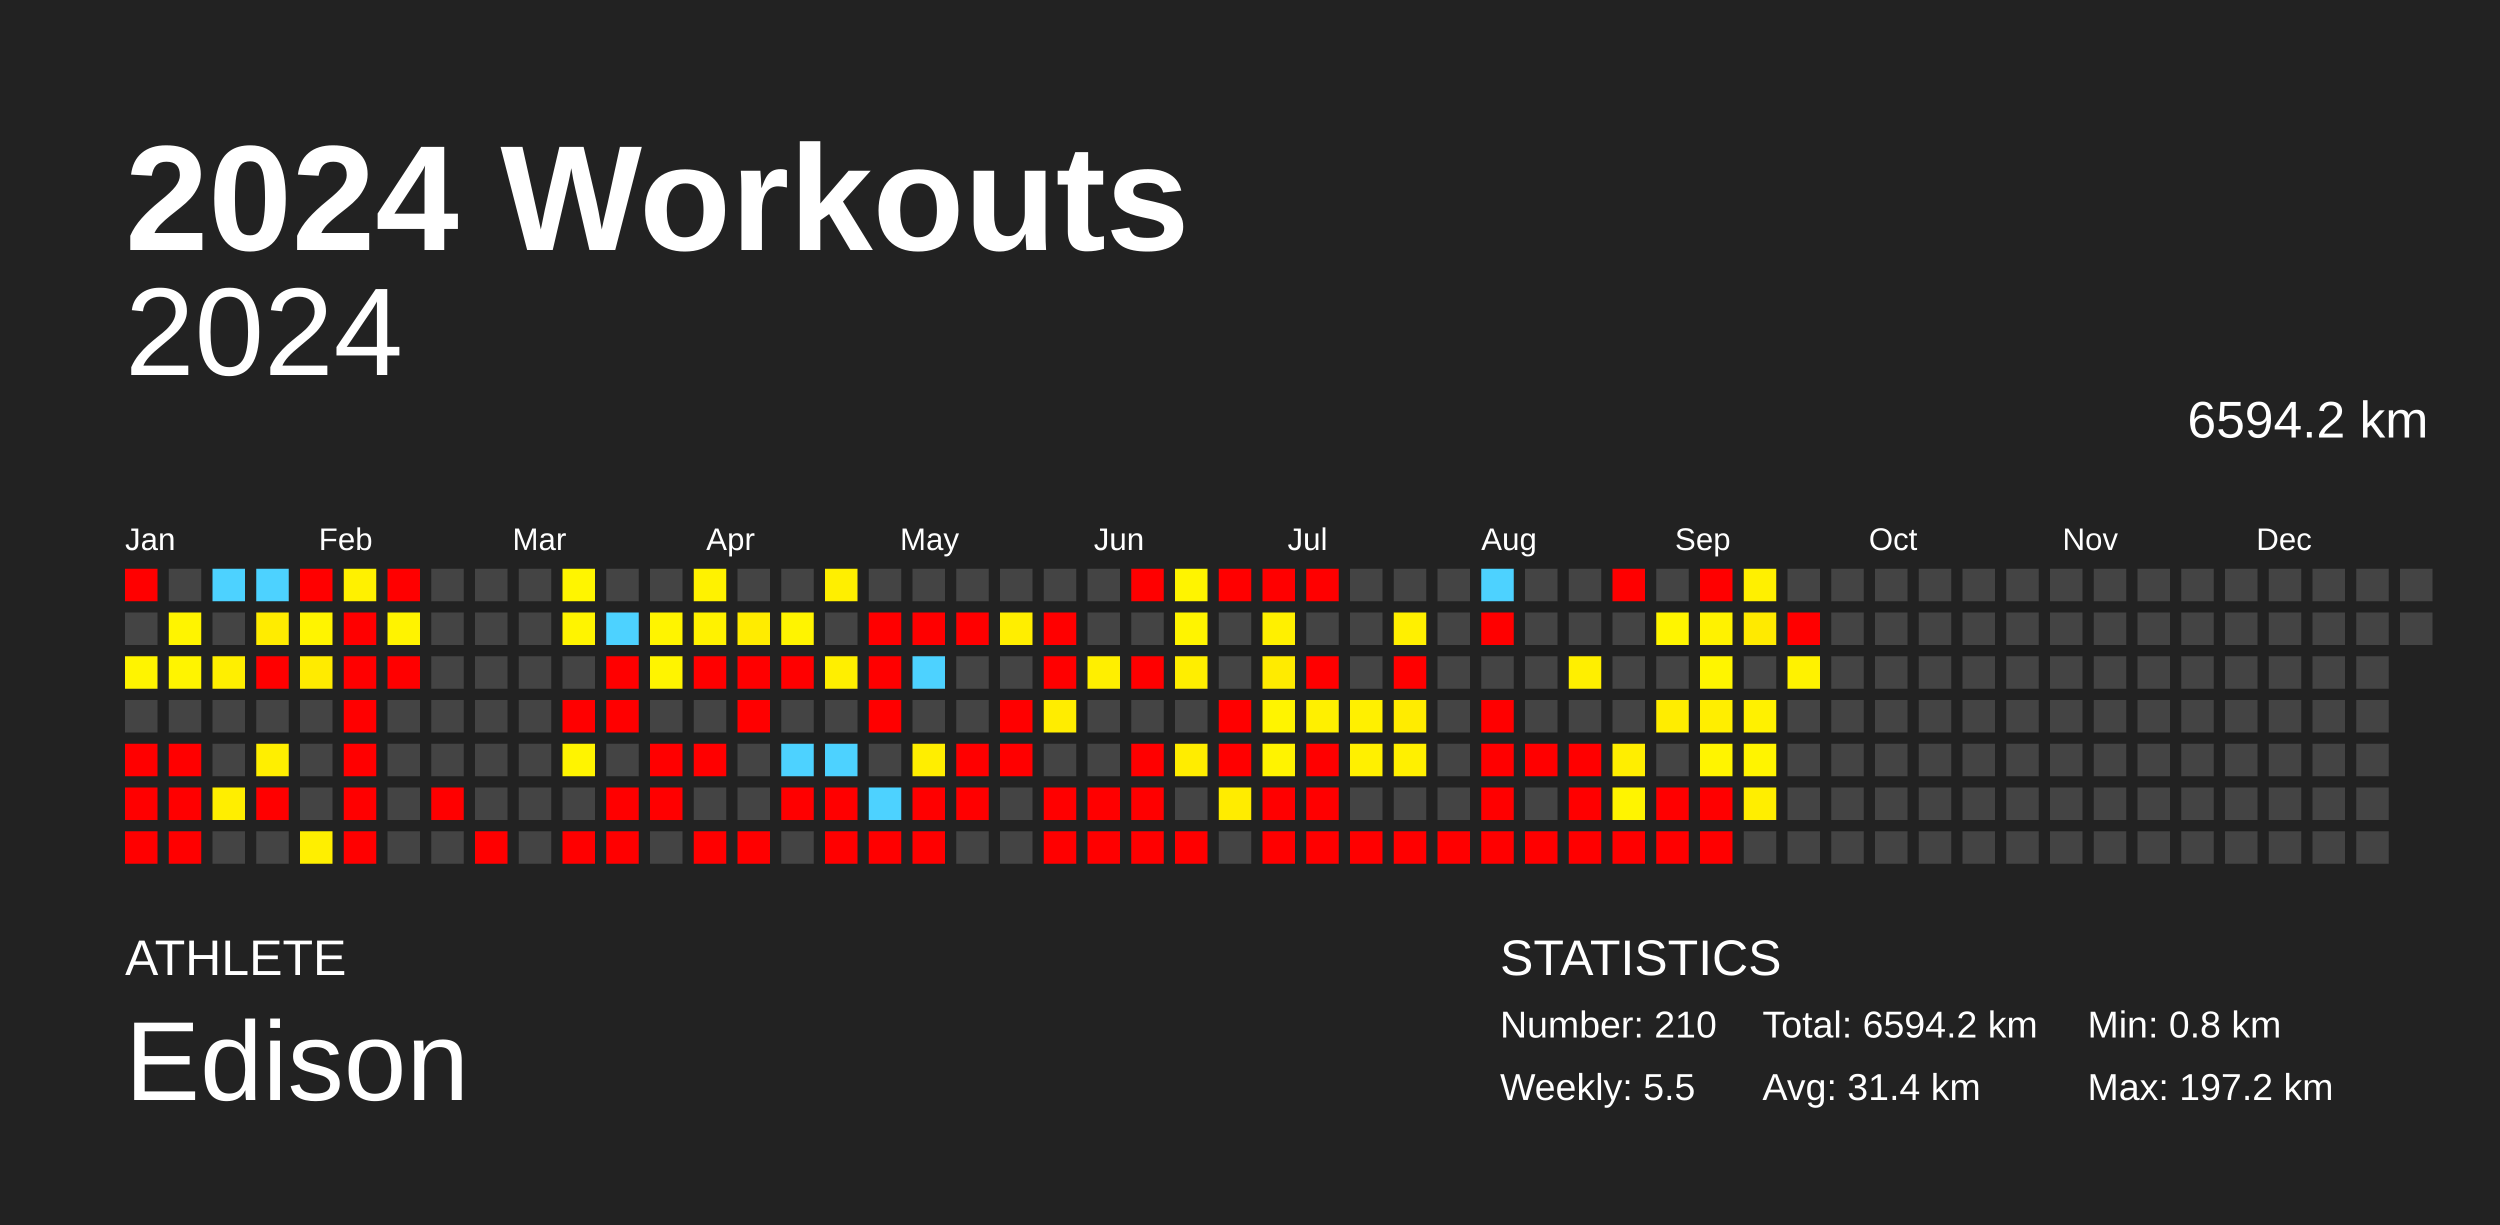
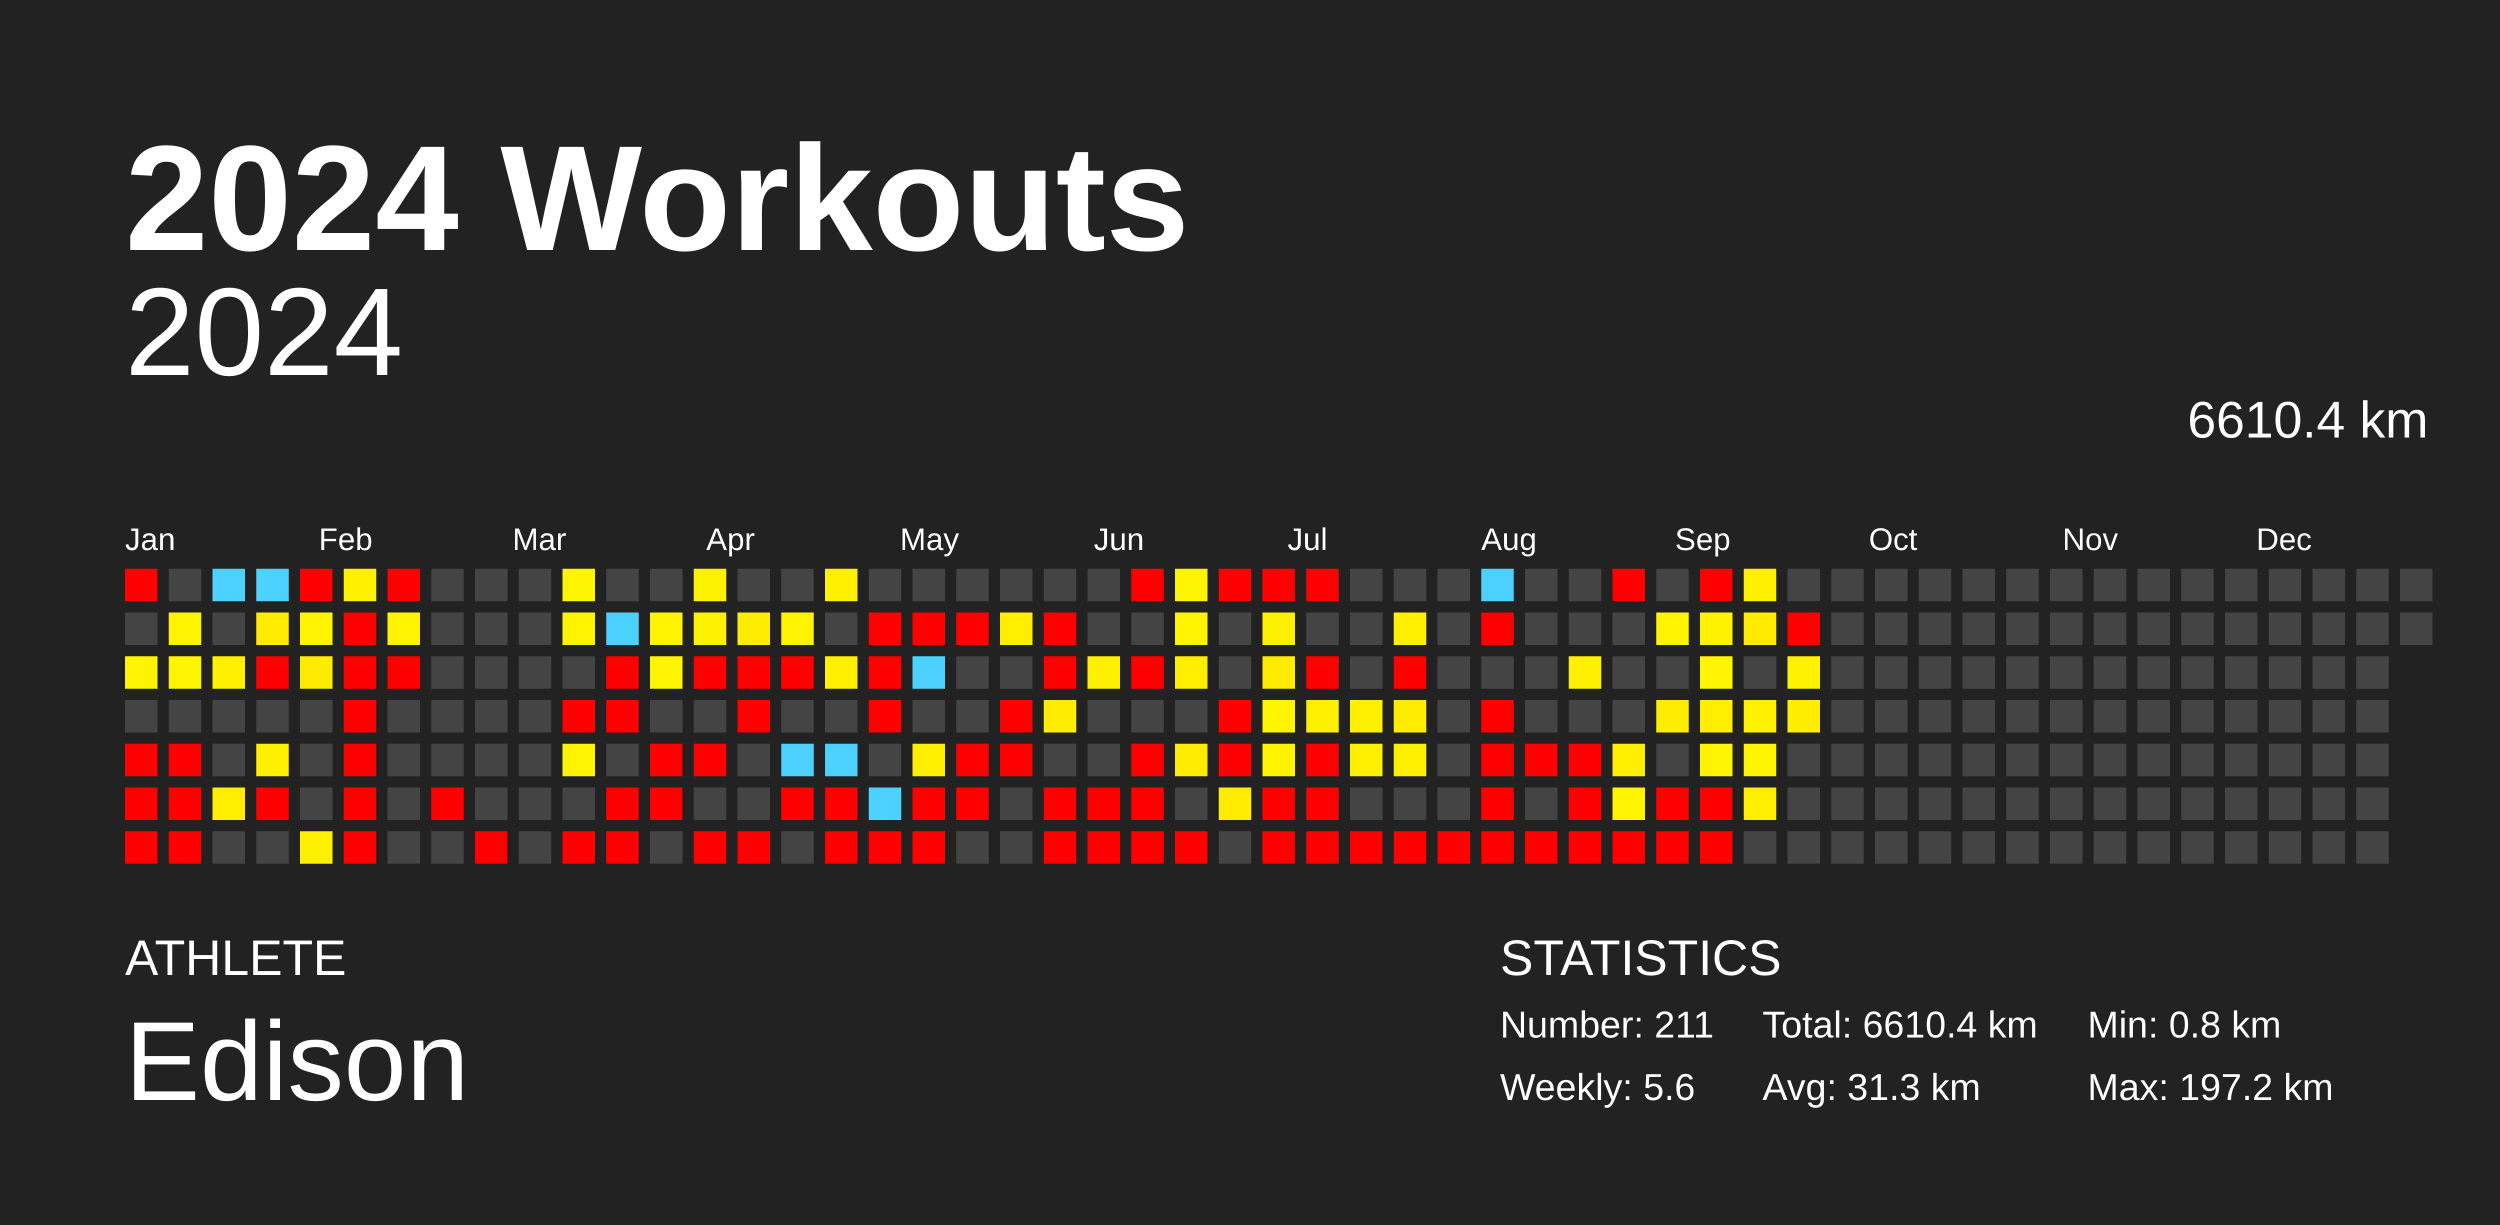
<svg xmlns="http://www.w3.org/2000/svg" baseProfile="full" height="98mm" version="1.1" viewBox="0,0,200,98" width="200mm">
  <defs />
  <rect fill="#222222" height="98" width="200" x="0" y="0" />
  <text fill="#FFFFFF" style="font-size:12px; font-family:Arial; font-weight:bold;" x="10" y="20">2024 Workouts</text>
  <text fill="#FFFFFF" style="font-size:4px; font-family:Arial" x="10" y="78">ATHLETE</text>
  <text fill="#FFFFFF" style="font-size:9px; font-family:Arial" x="10" y="88">Edison</text>
  <text fill="#FFFFFF" style="font-size:4px; font-family:Arial" x="120" y="78">STATISTICS</text>
-   <text fill="#FFFFFF" style="font-size:3px; font-family:Arial" x="120" y="83">Number: 210</text>
-   <text fill="#FFFFFF" style="font-size:3px; font-family:Arial" x="120" y="88">Weekly: 5.5</text>
-   <text fill="#FFFFFF" style="font-size:3px; font-family:Arial" x="141" y="83">Total: 6594.2 km</text>
-   <text fill="#FFFFFF" style="font-size:3px; font-family:Arial" x="141" y="88">Avg: 31.4 km</text>
+   <text fill="#FFFFFF" style="font-size:3px; font-family:Arial" x="120" y="83">Number: 211</text>
+   <text fill="#FFFFFF" style="font-size:3px; font-family:Arial" x="120" y="88">Weekly: 5.6</text>
+   <text fill="#FFFFFF" style="font-size:3px; font-family:Arial" x="141" y="83">Total: 6610.4 km</text>
+   <text fill="#FFFFFF" style="font-size:3px; font-family:Arial" x="141" y="88">Avg: 31.3 km</text>
  <text fill="#FFFFFF" style="font-size:3px; font-family:Arial" x="167" y="83">Min: 0.8 km</text>
  <text fill="#FFFFFF" style="font-size:3px; font-family:Arial" x="167" y="88">Max: 197.2 km</text>
  <text alignment-baseline="hanging" fill="#FFFFFF" style="font-size:10.0px; font-family:Arial;" x="10" y="30">2024</text>
-   <text alignment-baseline="hanging" fill="#FFFFFF" style="font-size:4.125px; font-family:Arial;" x="175" y="35">6594.2 km</text>
+   <text alignment-baseline="hanging" fill="#FFFFFF" style="font-size:4.125px; font-family:Arial;" x="175" y="35">6610.4 km</text>
  <text fill="#FFFFFF" style="font-size:2.5px; font-family:Arial" x="10.0" y="44">Jan</text>
  <text fill="#FFFFFF" style="font-size:2.5px; font-family:Arial" x="25.5" y="44">Feb</text>
  <text fill="#FFFFFF" style="font-size:2.5px; font-family:Arial" x="41.0" y="44">Mar</text>
  <text fill="#FFFFFF" style="font-size:2.5px; font-family:Arial" x="56.5" y="44">Apr</text>
  <text fill="#FFFFFF" style="font-size:2.5px; font-family:Arial" x="72.0" y="44">May</text>
  <text fill="#FFFFFF" style="font-size:2.5px; font-family:Arial" x="87.5" y="44">Jun</text>
  <text fill="#FFFFFF" style="font-size:2.5px; font-family:Arial" x="103.0" y="44">Jul</text>
  <text fill="#FFFFFF" style="font-size:2.5px; font-family:Arial" x="118.5" y="44">Aug</text>
  <text fill="#FFFFFF" style="font-size:2.5px; font-family:Arial" x="134.0" y="44">Sep</text>
  <text fill="#FFFFFF" style="font-size:2.5px; font-family:Arial" x="149.5" y="44">Oct</text>
  <text fill="#FFFFFF" style="font-size:2.5px; font-family:Arial" x="165.0" y="44">Nov</text>
  <text fill="#FFFFFF" style="font-size:2.5px; font-family:Arial" x="180.5" y="44">Dec</text>
  <rect fill="red" height="2.6" width="2.6" x="10.0" y="45.5" />
  <rect fill="#444444" height="2.6" width="2.6" x="10.0" y="49.0" />
  <rect fill="#fff400" height="2.6" width="2.6" x="10.0" y="52.5" />
  <rect fill="#444444" height="2.6" width="2.6" x="10.0" y="56.0" />
  <rect fill="red" height="2.6" width="2.6" x="10.0" y="59.5" />
  <rect fill="red" height="2.6" width="2.6" x="10.0" y="63.0" />
  <rect fill="red" height="2.6" width="2.6" x="10.0" y="66.5" />
  <rect fill="#444444" height="2.6" width="2.6" x="13.5" y="45.5" />
  <rect fill="#fff400" height="2.6" width="2.6" x="13.5" y="49.0" />
  <rect fill="#fff400" height="2.6" width="2.6" x="13.5" y="52.5" />
  <rect fill="#444444" height="2.6" width="2.6" x="13.5" y="56.0" />
  <rect fill="red" height="2.6" width="2.6" x="13.5" y="59.5" />
  <rect fill="red" height="2.6" width="2.6" x="13.5" y="63.0" />
  <rect fill="red" height="2.6" width="2.6" x="13.5" y="66.5" />
  <rect fill="#4dd2ff" height="2.6" width="2.6" x="17.0" y="45.5" />
  <rect fill="#444444" height="2.6" width="2.6" x="17.0" y="49.0" />
  <rect fill="#ffef00" height="2.6" width="2.6" x="17.0" y="52.5" />
  <rect fill="#444444" height="2.6" width="2.6" x="17.0" y="56.0" />
  <rect fill="#444444" height="2.6" width="2.6" x="17.0" y="59.5" />
  <rect fill="#ffee00" height="2.6" width="2.6" x="17.0" y="63.0" />
  <rect fill="#444444" height="2.6" width="2.6" x="17.0" y="66.5" />
  <rect fill="#4dd2ff" height="2.6" width="2.6" x="20.5" y="45.5" />
  <rect fill="#ffec00" height="2.6" width="2.6" x="20.5" y="49.0" />
  <rect fill="red" height="2.6" width="2.6" x="20.5" y="52.5" />
  <rect fill="#444444" height="2.6" width="2.6" x="20.5" y="56.0" />
  <rect fill="#ffef00" height="2.6" width="2.6" x="20.5" y="59.5" />
  <rect fill="red" height="2.6" width="2.6" x="20.5" y="63.0" />
  <rect fill="#444444" height="2.6" width="2.6" x="20.5" y="66.5" />
  <rect fill="red" height="2.6" width="2.6" x="24.0" y="45.5" />
  <rect fill="#fff400" height="2.6" width="2.6" x="24.0" y="49.0" />
  <rect fill="#ffeb00" height="2.6" width="2.6" x="24.0" y="52.5" />
  <rect fill="#444444" height="2.6" width="2.6" x="24.0" y="56.0" />
  <rect fill="#444444" height="2.6" width="2.6" x="24.0" y="59.5" />
  <rect fill="#444444" height="2.6" width="2.6" x="24.0" y="63.0" />
  <rect fill="#ffef00" height="2.6" width="2.6" x="24.0" y="66.5" />
  <rect fill="#fff100" height="2.6" width="2.6" x="27.5" y="45.5" />
  <rect fill="red" height="2.6" width="2.6" x="27.5" y="49.0" />
  <rect fill="red" height="2.6" width="2.6" x="27.5" y="52.5" />
  <rect fill="red" height="2.6" width="2.6" x="27.5" y="56.0" />
  <rect fill="red" height="2.6" width="2.6" x="27.5" y="59.5" />
  <rect fill="red" height="2.6" width="2.6" x="27.5" y="63.0" />
  <rect fill="red" height="2.6" width="2.6" x="27.5" y="66.5" />
  <rect fill="red" height="2.6" width="2.6" x="31.0" y="45.5" />
  <rect fill="#fff300" height="2.6" width="2.6" x="31.0" y="49.0" />
  <rect fill="red" height="2.6" width="2.6" x="31.0" y="52.5" />
  <rect fill="#444444" height="2.6" width="2.6" x="31.0" y="56.0" />
  <rect fill="#444444" height="2.6" width="2.6" x="31.0" y="59.5" />
  <rect fill="#444444" height="2.6" width="2.6" x="31.0" y="63.0" />
  <rect fill="#444444" height="2.6" width="2.6" x="31.0" y="66.5" />
  <rect fill="#444444" height="2.6" width="2.6" x="34.5" y="45.5" />
  <rect fill="#444444" height="2.6" width="2.6" x="34.5" y="49.0" />
  <rect fill="#444444" height="2.6" width="2.6" x="34.5" y="52.5" />
  <rect fill="#444444" height="2.6" width="2.6" x="34.5" y="56.0" />
  <rect fill="#444444" height="2.6" width="2.6" x="34.5" y="59.5" />
  <rect fill="red" height="2.6" width="2.6" x="34.5" y="63.0" />
  <rect fill="#444444" height="2.6" width="2.6" x="34.5" y="66.5" />
  <rect fill="#444444" height="2.6" width="2.6" x="38.0" y="45.5" />
  <rect fill="#444444" height="2.6" width="2.6" x="38.0" y="49.0" />
  <rect fill="#444444" height="2.6" width="2.6" x="38.0" y="52.5" />
  <rect fill="#444444" height="2.6" width="2.6" x="38.0" y="56.0" />
  <rect fill="#444444" height="2.6" width="2.6" x="38.0" y="59.5" />
  <rect fill="#444444" height="2.6" width="2.6" x="38.0" y="63.0" />
  <rect fill="red" height="2.6" width="2.6" x="38.0" y="66.5" />
  <rect fill="#444444" height="2.6" width="2.6" x="41.5" y="45.5" />
  <rect fill="#444444" height="2.6" width="2.6" x="41.5" y="49.0" />
  <rect fill="#444444" height="2.6" width="2.6" x="41.5" y="52.5" />
  <rect fill="#444444" height="2.6" width="2.6" x="41.5" y="56.0" />
  <rect fill="#444444" height="2.6" width="2.6" x="41.5" y="59.5" />
  <rect fill="#444444" height="2.6" width="2.6" x="41.5" y="63.0" />
  <rect fill="#444444" height="2.6" width="2.6" x="41.5" y="66.5" />
  <rect fill="#fff500" height="2.6" width="2.6" x="45.0" y="45.5" />
  <rect fill="#fff400" height="2.6" width="2.6" x="45.0" y="49.0" />
  <rect fill="#444444" height="2.6" width="2.6" x="45.0" y="52.5" />
  <rect fill="red" height="2.6" width="2.6" x="45.0" y="56.0" />
  <rect fill="#fff400" height="2.6" width="2.6" x="45.0" y="59.5" />
  <rect fill="#444444" height="2.6" width="2.6" x="45.0" y="63.0" />
  <rect fill="red" height="2.6" width="2.6" x="45.0" y="66.5" />
  <rect fill="#444444" height="2.6" width="2.6" x="48.5" y="45.5" />
  <rect fill="#4dd2ff" height="2.6" width="2.6" x="48.5" y="49.0" />
  <rect fill="red" height="2.6" width="2.6" x="48.5" y="52.5" />
  <rect fill="red" height="2.6" width="2.6" x="48.5" y="56.0" />
  <rect fill="#444444" height="2.6" width="2.6" x="48.5" y="59.5" />
  <rect fill="red" height="2.6" width="2.6" x="48.5" y="63.0" />
  <rect fill="red" height="2.6" width="2.6" x="48.5" y="66.5" />
  <rect fill="#444444" height="2.6" width="2.6" x="52.0" y="45.5" />
  <rect fill="#fff400" height="2.6" width="2.6" x="52.0" y="49.0" />
  <rect fill="#fff400" height="2.6" width="2.6" x="52.0" y="52.5" />
  <rect fill="#444444" height="2.6" width="2.6" x="52.0" y="56.0" />
  <rect fill="red" height="2.6" width="2.6" x="52.0" y="59.5" />
  <rect fill="red" height="2.6" width="2.6" x="52.0" y="63.0" />
  <rect fill="#444444" height="2.6" width="2.6" x="52.0" y="66.5" />
  <rect fill="#fff200" height="2.6" width="2.6" x="55.5" y="45.5" />
  <rect fill="#fff200" height="2.6" width="2.6" x="55.5" y="49.0" />
  <rect fill="red" height="2.6" width="2.6" x="55.5" y="52.5" />
  <rect fill="#444444" height="2.6" width="2.6" x="55.5" y="56.0" />
  <rect fill="red" height="2.6" width="2.6" x="55.5" y="59.5" />
  <rect fill="#444444" height="2.6" width="2.6" x="55.5" y="63.0" />
  <rect fill="red" height="2.6" width="2.6" x="55.5" y="66.5" />
  <rect fill="#444444" height="2.6" width="2.6" x="59.0" y="45.5" />
  <rect fill="#ffec00" height="2.6" width="2.6" x="59.0" y="49.0" />
  <rect fill="red" height="2.6" width="2.6" x="59.0" y="52.5" />
  <rect fill="red" height="2.6" width="2.6" x="59.0" y="56.0" />
  <rect fill="#444444" height="2.6" width="2.6" x="59.0" y="59.5" />
  <rect fill="#444444" height="2.6" width="2.6" x="59.0" y="63.0" />
  <rect fill="red" height="2.6" width="2.6" x="59.0" y="66.5" />
  <rect fill="#444444" height="2.6" width="2.6" x="62.5" y="45.5" />
  <rect fill="#fff400" height="2.6" width="2.6" x="62.5" y="49.0" />
  <rect fill="red" height="2.6" width="2.6" x="62.5" y="52.5" />
  <rect fill="#444444" height="2.6" width="2.6" x="62.5" y="56.0" />
  <rect fill="#4dd2ff" height="2.6" width="2.6" x="62.5" y="59.5" />
  <rect fill="red" height="2.6" width="2.6" x="62.5" y="63.0" />
  <rect fill="#444444" height="2.6" width="2.6" x="62.5" y="66.5" />
  <rect fill="#ffef00" height="2.6" width="2.6" x="66.0" y="45.5" />
  <rect fill="#444444" height="2.6" width="2.6" x="66.0" y="49.0" />
  <rect fill="#ffef00" height="2.6" width="2.6" x="66.0" y="52.5" />
  <rect fill="#444444" height="2.6" width="2.6" x="66.0" y="56.0" />
  <rect fill="#4dd2ff" height="2.6" width="2.6" x="66.0" y="59.5" />
  <rect fill="red" height="2.6" width="2.6" x="66.0" y="63.0" />
  <rect fill="red" height="2.6" width="2.6" x="66.0" y="66.5" />
  <rect fill="#444444" height="2.6" width="2.6" x="69.5" y="45.5" />
  <rect fill="red" height="2.6" width="2.6" x="69.5" y="49.0" />
  <rect fill="red" height="2.6" width="2.6" x="69.5" y="52.5" />
  <rect fill="red" height="2.6" width="2.6" x="69.5" y="56.0" />
  <rect fill="#444444" height="2.6" width="2.6" x="69.5" y="59.5" />
  <rect fill="#4dd2ff" height="2.6" width="2.6" x="69.5" y="63.0" />
  <rect fill="red" height="2.6" width="2.6" x="69.5" y="66.5" />
  <rect fill="#444444" height="2.6" width="2.6" x="73.0" y="45.5" />
  <rect fill="red" height="2.6" width="2.6" x="73.0" y="49.0" />
  <rect fill="#4dd2ff" height="2.6" width="2.6" x="73.0" y="52.5" />
  <rect fill="#444444" height="2.6" width="2.6" x="73.0" y="56.0" />
  <rect fill="#ffee00" height="2.6" width="2.6" x="73.0" y="59.5" />
  <rect fill="red" height="2.6" width="2.6" x="73.0" y="63.0" />
  <rect fill="red" height="2.6" width="2.6" x="73.0" y="66.5" />
  <rect fill="#444444" height="2.6" width="2.6" x="76.5" y="45.5" />
  <rect fill="red" height="2.6" width="2.6" x="76.5" y="49.0" />
  <rect fill="#444444" height="2.6" width="2.6" x="76.5" y="52.5" />
  <rect fill="#444444" height="2.6" width="2.6" x="76.5" y="56.0" />
  <rect fill="red" height="2.6" width="2.6" x="76.5" y="59.5" />
  <rect fill="red" height="2.6" width="2.6" x="76.5" y="63.0" />
  <rect fill="#444444" height="2.6" width="2.6" x="76.5" y="66.5" />
  <rect fill="#444444" height="2.6" width="2.6" x="80.0" y="45.5" />
  <rect fill="#ffee00" height="2.6" width="2.6" x="80.0" y="49.0" />
  <rect fill="#444444" height="2.6" width="2.6" x="80.0" y="52.5" />
  <rect fill="red" height="2.6" width="2.6" x="80.0" y="56.0" />
  <rect fill="red" height="2.6" width="2.6" x="80.0" y="59.5" />
  <rect fill="#444444" height="2.6" width="2.6" x="80.0" y="63.0" />
  <rect fill="#444444" height="2.6" width="2.6" x="80.0" y="66.5" />
  <rect fill="#444444" height="2.6" width="2.6" x="83.5" y="45.5" />
  <rect fill="red" height="2.6" width="2.6" x="83.5" y="49.0" />
  <rect fill="red" height="2.6" width="2.6" x="83.5" y="52.5" />
  <rect fill="#ffed00" height="2.6" width="2.6" x="83.5" y="56.0" />
  <rect fill="#444444" height="2.6" width="2.6" x="83.5" y="59.5" />
  <rect fill="red" height="2.6" width="2.6" x="83.5" y="63.0" />
  <rect fill="red" height="2.6" width="2.6" x="83.5" y="66.5" />
  <rect fill="#444444" height="2.6" width="2.6" x="87.0" y="45.5" />
  <rect fill="#444444" height="2.6" width="2.6" x="87.0" y="49.0" />
  <rect fill="#ffef00" height="2.6" width="2.6" x="87.0" y="52.5" />
  <rect fill="#444444" height="2.6" width="2.6" x="87.0" y="56.0" />
  <rect fill="#444444" height="2.6" width="2.6" x="87.0" y="59.5" />
  <rect fill="red" height="2.6" width="2.6" x="87.0" y="63.0" />
  <rect fill="red" height="2.6" width="2.6" x="87.0" y="66.5" />
  <rect fill="red" height="2.6" width="2.6" x="90.5" y="45.5" />
  <rect fill="#444444" height="2.6" width="2.6" x="90.5" y="49.0" />
  <rect fill="red" height="2.6" width="2.6" x="90.5" y="52.5" />
  <rect fill="#444444" height="2.6" width="2.6" x="90.5" y="56.0" />
  <rect fill="red" height="2.6" width="2.6" x="90.5" y="59.5" />
  <rect fill="red" height="2.6" width="2.6" x="90.5" y="63.0" />
  <rect fill="red" height="2.6" width="2.6" x="90.5" y="66.5" />
  <rect fill="#fff400" height="2.6" width="2.6" x="94.0" y="45.5" />
  <rect fill="#fff400" height="2.6" width="2.6" x="94.0" y="49.0" />
  <rect fill="#ffee00" height="2.6" width="2.6" x="94.0" y="52.5" />
  <rect fill="#444444" height="2.6" width="2.6" x="94.0" y="56.0" />
  <rect fill="#ffed00" height="2.6" width="2.6" x="94.0" y="59.5" />
  <rect fill="#444444" height="2.6" width="2.6" x="94.0" y="63.0" />
  <rect fill="red" height="2.6" width="2.6" x="94.0" y="66.5" />
  <rect fill="red" height="2.6" width="2.6" x="97.5" y="45.5" />
  <rect fill="#444444" height="2.6" width="2.6" x="97.5" y="49.0" />
  <rect fill="#444444" height="2.6" width="2.6" x="97.5" y="52.5" />
  <rect fill="red" height="2.6" width="2.6" x="97.5" y="56.0" />
  <rect fill="red" height="2.6" width="2.6" x="97.5" y="59.5" />
  <rect fill="#ffec00" height="2.6" width="2.6" x="97.5" y="63.0" />
  <rect fill="#444444" height="2.6" width="2.6" x="97.5" y="66.5" />
  <rect fill="red" height="2.6" width="2.6" x="101.0" y="45.5" />
  <rect fill="#fff000" height="2.6" width="2.6" x="101.0" y="49.0" />
  <rect fill="#ffeb00" height="2.6" width="2.6" x="101.0" y="52.5" />
  <rect fill="#fff400" height="2.6" width="2.6" x="101.0" y="56.0" />
  <rect fill="#fff300" height="2.6" width="2.6" x="101.0" y="59.5" />
  <rect fill="red" height="2.6" width="2.6" x="101.0" y="63.0" />
  <rect fill="red" height="2.6" width="2.6" x="101.0" y="66.5" />
  <rect fill="red" height="2.6" width="2.6" x="104.5" y="45.5" />
  <rect fill="#444444" height="2.6" width="2.6" x="104.5" y="49.0" />
  <rect fill="red" height="2.6" width="2.6" x="104.5" y="52.5" />
  <rect fill="#fff000" height="2.6" width="2.6" x="104.5" y="56.0" />
  <rect fill="red" height="2.6" width="2.6" x="104.5" y="59.5" />
  <rect fill="red" height="2.6" width="2.6" x="104.5" y="63.0" />
  <rect fill="red" height="2.6" width="2.6" x="104.5" y="66.5" />
  <rect fill="#444444" height="2.6" width="2.6" x="108.0" y="45.5" />
  <rect fill="#444444" height="2.6" width="2.6" x="108.0" y="49.0" />
  <rect fill="#444444" height="2.6" width="2.6" x="108.0" y="52.5" />
  <rect fill="#fff000" height="2.6" width="2.6" x="108.0" y="56.0" />
  <rect fill="#fff000" height="2.6" width="2.6" x="108.0" y="59.5" />
  <rect fill="#444444" height="2.6" width="2.6" x="108.0" y="63.0" />
  <rect fill="red" height="2.6" width="2.6" x="108.0" y="66.5" />
  <rect fill="#444444" height="2.6" width="2.6" x="111.5" y="45.5" />
  <rect fill="#fff000" height="2.6" width="2.6" x="111.5" y="49.0" />
  <rect fill="red" height="2.6" width="2.6" x="111.5" y="52.5" />
  <rect fill="#ffec00" height="2.6" width="2.6" x="111.5" y="56.0" />
  <rect fill="#fff000" height="2.6" width="2.6" x="111.5" y="59.5" />
  <rect fill="#444444" height="2.6" width="2.6" x="111.5" y="63.0" />
  <rect fill="red" height="2.6" width="2.6" x="111.5" y="66.5" />
  <rect fill="#444444" height="2.6" width="2.6" x="115.0" y="45.5" />
  <rect fill="#444444" height="2.6" width="2.6" x="115.0" y="49.0" />
  <rect fill="#444444" height="2.6" width="2.6" x="115.0" y="52.5" />
  <rect fill="#444444" height="2.6" width="2.6" x="115.0" y="56.0" />
  <rect fill="#444444" height="2.6" width="2.6" x="115.0" y="59.5" />
  <rect fill="#444444" height="2.6" width="2.6" x="115.0" y="63.0" />
  <rect fill="red" height="2.6" width="2.6" x="115.0" y="66.5" />
  <rect fill="#4dd2ff" height="2.6" width="2.6" x="118.5" y="45.5" />
  <rect fill="red" height="2.6" width="2.6" x="118.5" y="49.0" />
  <rect fill="#444444" height="2.6" width="2.6" x="118.5" y="52.5" />
  <rect fill="red" height="2.6" width="2.6" x="118.5" y="56.0" />
  <rect fill="red" height="2.6" width="2.6" x="118.5" y="59.5" />
  <rect fill="red" height="2.6" width="2.6" x="118.5" y="63.0" />
  <rect fill="red" height="2.6" width="2.6" x="118.5" y="66.5" />
  <rect fill="#444444" height="2.6" width="2.6" x="122.0" y="45.5" />
  <rect fill="#444444" height="2.6" width="2.6" x="122.0" y="49.0" />
  <rect fill="#444444" height="2.6" width="2.6" x="122.0" y="52.5" />
  <rect fill="#444444" height="2.6" width="2.6" x="122.0" y="56.0" />
  <rect fill="red" height="2.6" width="2.6" x="122.0" y="59.5" />
  <rect fill="#444444" height="2.6" width="2.6" x="122.0" y="63.0" />
  <rect fill="red" height="2.6" width="2.6" x="122.0" y="66.5" />
  <rect fill="#444444" height="2.6" width="2.6" x="125.5" y="45.5" />
  <rect fill="#444444" height="2.6" width="2.6" x="125.5" y="49.0" />
  <rect fill="#ffef00" height="2.6" width="2.6" x="125.5" y="52.5" />
  <rect fill="#444444" height="2.6" width="2.6" x="125.5" y="56.0" />
  <rect fill="red" height="2.6" width="2.6" x="125.5" y="59.5" />
  <rect fill="red" height="2.6" width="2.6" x="125.5" y="63.0" />
  <rect fill="red" height="2.6" width="2.6" x="125.5" y="66.5" />
  <rect fill="red" height="2.6" width="2.6" x="129.0" y="45.5" />
  <rect fill="#444444" height="2.6" width="2.6" x="129.0" y="49.0" />
  <rect fill="#444444" height="2.6" width="2.6" x="129.0" y="52.5" />
  <rect fill="#444444" height="2.6" width="2.6" x="129.0" y="56.0" />
  <rect fill="#ffee00" height="2.6" width="2.6" x="129.0" y="59.5" />
  <rect fill="#fff400" height="2.6" width="2.6" x="129.0" y="63.0" />
  <rect fill="red" height="2.6" width="2.6" x="129.0" y="66.5" />
  <rect fill="#444444" height="2.6" width="2.6" x="132.5" y="45.5" />
  <rect fill="#fff500" height="2.6" width="2.6" x="132.5" y="49.0" />
  <rect fill="#444444" height="2.6" width="2.6" x="132.5" y="52.5" />
  <rect fill="#ffed00" height="2.6" width="2.6" x="132.5" y="56.0" />
  <rect fill="#444444" height="2.6" width="2.6" x="132.5" y="59.5" />
  <rect fill="red" height="2.6" width="2.6" x="132.5" y="63.0" />
  <rect fill="red" height="2.6" width="2.6" x="132.5" y="66.5" />
  <rect fill="red" height="2.6" width="2.6" x="136.0" y="45.5" />
  <rect fill="#fff200" height="2.6" width="2.6" x="136.0" y="49.0" />
  <rect fill="#fff500" height="2.6" width="2.6" x="136.0" y="52.5" />
  <rect fill="#ffee00" height="2.6" width="2.6" x="136.0" y="56.0" />
  <rect fill="#fff400" height="2.6" width="2.6" x="136.0" y="59.5" />
  <rect fill="red" height="2.6" width="2.6" x="136.0" y="63.0" />
  <rect fill="red" height="2.6" width="2.6" x="136.0" y="66.5" />
  <rect fill="#fff000" height="2.6" width="2.6" x="139.5" y="45.5" />
  <rect fill="#ffea00" height="2.6" width="2.6" x="139.5" y="49.0" />
  <rect fill="#444444" height="2.6" width="2.6" x="139.5" y="52.5" />
  <rect fill="#fff100" height="2.6" width="2.6" x="139.5" y="56.0" />
  <rect fill="#fff400" height="2.6" width="2.6" x="139.5" y="59.5" />
  <rect fill="#ffee00" height="2.6" width="2.6" x="139.5" y="63.0" />
  <rect fill="#444444" height="2.6" width="2.6" x="139.5" y="66.5" />
  <rect fill="#444444" height="2.6" width="2.6" x="143.0" y="45.5" />
  <rect fill="red" height="2.6" width="2.6" x="143.0" y="49.0" />
  <rect fill="#fff200" height="2.6" width="2.6" x="143.0" y="52.5" />
-   <rect fill="#444444" height="2.6" width="2.6" x="143.0" y="56.0" />
+   <rect fill="#ffed00" height="2.6" width="2.6" x="143.0" y="56.0" />
  <rect fill="#444444" height="2.6" width="2.6" x="143.0" y="59.5" />
  <rect fill="#444444" height="2.6" width="2.6" x="143.0" y="63.0" />
  <rect fill="#444444" height="2.6" width="2.6" x="143.0" y="66.5" />
  <rect fill="#444444" height="2.6" width="2.6" x="146.5" y="45.5" />
  <rect fill="#444444" height="2.6" width="2.6" x="146.5" y="49.0" />
  <rect fill="#444444" height="2.6" width="2.6" x="146.5" y="52.5" />
  <rect fill="#444444" height="2.6" width="2.6" x="146.5" y="56.0" />
  <rect fill="#444444" height="2.6" width="2.6" x="146.5" y="59.5" />
  <rect fill="#444444" height="2.6" width="2.6" x="146.5" y="63.0" />
  <rect fill="#444444" height="2.6" width="2.6" x="146.5" y="66.5" />
  <rect fill="#444444" height="2.6" width="2.6" x="150.0" y="45.5" />
  <rect fill="#444444" height="2.6" width="2.6" x="150.0" y="49.0" />
  <rect fill="#444444" height="2.6" width="2.6" x="150.0" y="52.5" />
  <rect fill="#444444" height="2.6" width="2.6" x="150.0" y="56.0" />
  <rect fill="#444444" height="2.6" width="2.6" x="150.0" y="59.5" />
  <rect fill="#444444" height="2.6" width="2.6" x="150.0" y="63.0" />
  <rect fill="#444444" height="2.6" width="2.6" x="150.0" y="66.5" />
  <rect fill="#444444" height="2.6" width="2.6" x="153.5" y="45.5" />
  <rect fill="#444444" height="2.6" width="2.6" x="153.5" y="49.0" />
  <rect fill="#444444" height="2.6" width="2.6" x="153.5" y="52.5" />
  <rect fill="#444444" height="2.6" width="2.6" x="153.5" y="56.0" />
  <rect fill="#444444" height="2.6" width="2.6" x="153.5" y="59.5" />
  <rect fill="#444444" height="2.6" width="2.6" x="153.5" y="63.0" />
  <rect fill="#444444" height="2.6" width="2.6" x="153.5" y="66.5" />
  <rect fill="#444444" height="2.6" width="2.6" x="157.0" y="45.5" />
  <rect fill="#444444" height="2.6" width="2.6" x="157.0" y="49.0" />
  <rect fill="#444444" height="2.6" width="2.6" x="157.0" y="52.5" />
  <rect fill="#444444" height="2.6" width="2.6" x="157.0" y="56.0" />
  <rect fill="#444444" height="2.6" width="2.6" x="157.0" y="59.5" />
  <rect fill="#444444" height="2.6" width="2.6" x="157.0" y="63.0" />
  <rect fill="#444444" height="2.6" width="2.6" x="157.0" y="66.5" />
  <rect fill="#444444" height="2.6" width="2.6" x="160.5" y="45.5" />
  <rect fill="#444444" height="2.6" width="2.6" x="160.5" y="49.0" />
  <rect fill="#444444" height="2.6" width="2.6" x="160.5" y="52.5" />
  <rect fill="#444444" height="2.6" width="2.6" x="160.5" y="56.0" />
  <rect fill="#444444" height="2.6" width="2.6" x="160.5" y="59.5" />
  <rect fill="#444444" height="2.6" width="2.6" x="160.5" y="63.0" />
  <rect fill="#444444" height="2.6" width="2.6" x="160.5" y="66.5" />
  <rect fill="#444444" height="2.6" width="2.6" x="164.0" y="45.5" />
  <rect fill="#444444" height="2.6" width="2.6" x="164.0" y="49.0" />
  <rect fill="#444444" height="2.6" width="2.6" x="164.0" y="52.5" />
  <rect fill="#444444" height="2.6" width="2.6" x="164.0" y="56.0" />
  <rect fill="#444444" height="2.6" width="2.6" x="164.0" y="59.5" />
  <rect fill="#444444" height="2.6" width="2.6" x="164.0" y="63.0" />
  <rect fill="#444444" height="2.6" width="2.6" x="164.0" y="66.5" />
  <rect fill="#444444" height="2.6" width="2.6" x="167.5" y="45.5" />
  <rect fill="#444444" height="2.6" width="2.6" x="167.5" y="49.0" />
  <rect fill="#444444" height="2.6" width="2.6" x="167.5" y="52.5" />
  <rect fill="#444444" height="2.6" width="2.6" x="167.5" y="56.0" />
  <rect fill="#444444" height="2.6" width="2.6" x="167.5" y="59.5" />
  <rect fill="#444444" height="2.6" width="2.6" x="167.5" y="63.0" />
  <rect fill="#444444" height="2.6" width="2.6" x="167.5" y="66.5" />
  <rect fill="#444444" height="2.6" width="2.6" x="171.0" y="45.5" />
  <rect fill="#444444" height="2.6" width="2.6" x="171.0" y="49.0" />
  <rect fill="#444444" height="2.6" width="2.6" x="171.0" y="52.5" />
  <rect fill="#444444" height="2.6" width="2.6" x="171.0" y="56.0" />
  <rect fill="#444444" height="2.6" width="2.6" x="171.0" y="59.5" />
  <rect fill="#444444" height="2.6" width="2.6" x="171.0" y="63.0" />
  <rect fill="#444444" height="2.6" width="2.6" x="171.0" y="66.5" />
  <rect fill="#444444" height="2.6" width="2.6" x="174.5" y="45.5" />
  <rect fill="#444444" height="2.6" width="2.6" x="174.5" y="49.0" />
  <rect fill="#444444" height="2.6" width="2.6" x="174.5" y="52.5" />
  <rect fill="#444444" height="2.6" width="2.6" x="174.5" y="56.0" />
  <rect fill="#444444" height="2.6" width="2.6" x="174.5" y="59.5" />
  <rect fill="#444444" height="2.6" width="2.6" x="174.5" y="63.0" />
  <rect fill="#444444" height="2.6" width="2.6" x="174.5" y="66.5" />
  <rect fill="#444444" height="2.6" width="2.6" x="178.0" y="45.5" />
  <rect fill="#444444" height="2.6" width="2.6" x="178.0" y="49.0" />
  <rect fill="#444444" height="2.6" width="2.6" x="178.0" y="52.5" />
  <rect fill="#444444" height="2.6" width="2.6" x="178.0" y="56.0" />
  <rect fill="#444444" height="2.6" width="2.6" x="178.0" y="59.5" />
  <rect fill="#444444" height="2.6" width="2.6" x="178.0" y="63.0" />
  <rect fill="#444444" height="2.6" width="2.6" x="178.0" y="66.5" />
  <rect fill="#444444" height="2.6" width="2.6" x="181.5" y="45.5" />
  <rect fill="#444444" height="2.6" width="2.6" x="181.5" y="49.0" />
  <rect fill="#444444" height="2.6" width="2.6" x="181.5" y="52.5" />
  <rect fill="#444444" height="2.6" width="2.6" x="181.5" y="56.0" />
  <rect fill="#444444" height="2.6" width="2.6" x="181.5" y="59.5" />
  <rect fill="#444444" height="2.6" width="2.6" x="181.5" y="63.0" />
  <rect fill="#444444" height="2.6" width="2.6" x="181.5" y="66.5" />
  <rect fill="#444444" height="2.6" width="2.6" x="185.0" y="45.5" />
  <rect fill="#444444" height="2.6" width="2.6" x="185.0" y="49.0" />
  <rect fill="#444444" height="2.6" width="2.6" x="185.0" y="52.5" />
  <rect fill="#444444" height="2.6" width="2.6" x="185.0" y="56.0" />
  <rect fill="#444444" height="2.6" width="2.6" x="185.0" y="59.5" />
  <rect fill="#444444" height="2.6" width="2.6" x="185.0" y="63.0" />
  <rect fill="#444444" height="2.6" width="2.6" x="185.0" y="66.5" />
  <rect fill="#444444" height="2.6" width="2.6" x="188.5" y="45.5" />
  <rect fill="#444444" height="2.6" width="2.6" x="188.5" y="49.0" />
  <rect fill="#444444" height="2.6" width="2.6" x="188.5" y="52.5" />
  <rect fill="#444444" height="2.6" width="2.6" x="188.5" y="56.0" />
  <rect fill="#444444" height="2.6" width="2.6" x="188.5" y="59.5" />
  <rect fill="#444444" height="2.6" width="2.6" x="188.5" y="63.0" />
  <rect fill="#444444" height="2.6" width="2.6" x="188.5" y="66.5" />
  <rect fill="#444444" height="2.6" width="2.6" x="192.0" y="45.5" />
  <rect fill="#444444" height="2.6" width="2.6" x="192.0" y="49.0" />
</svg>
